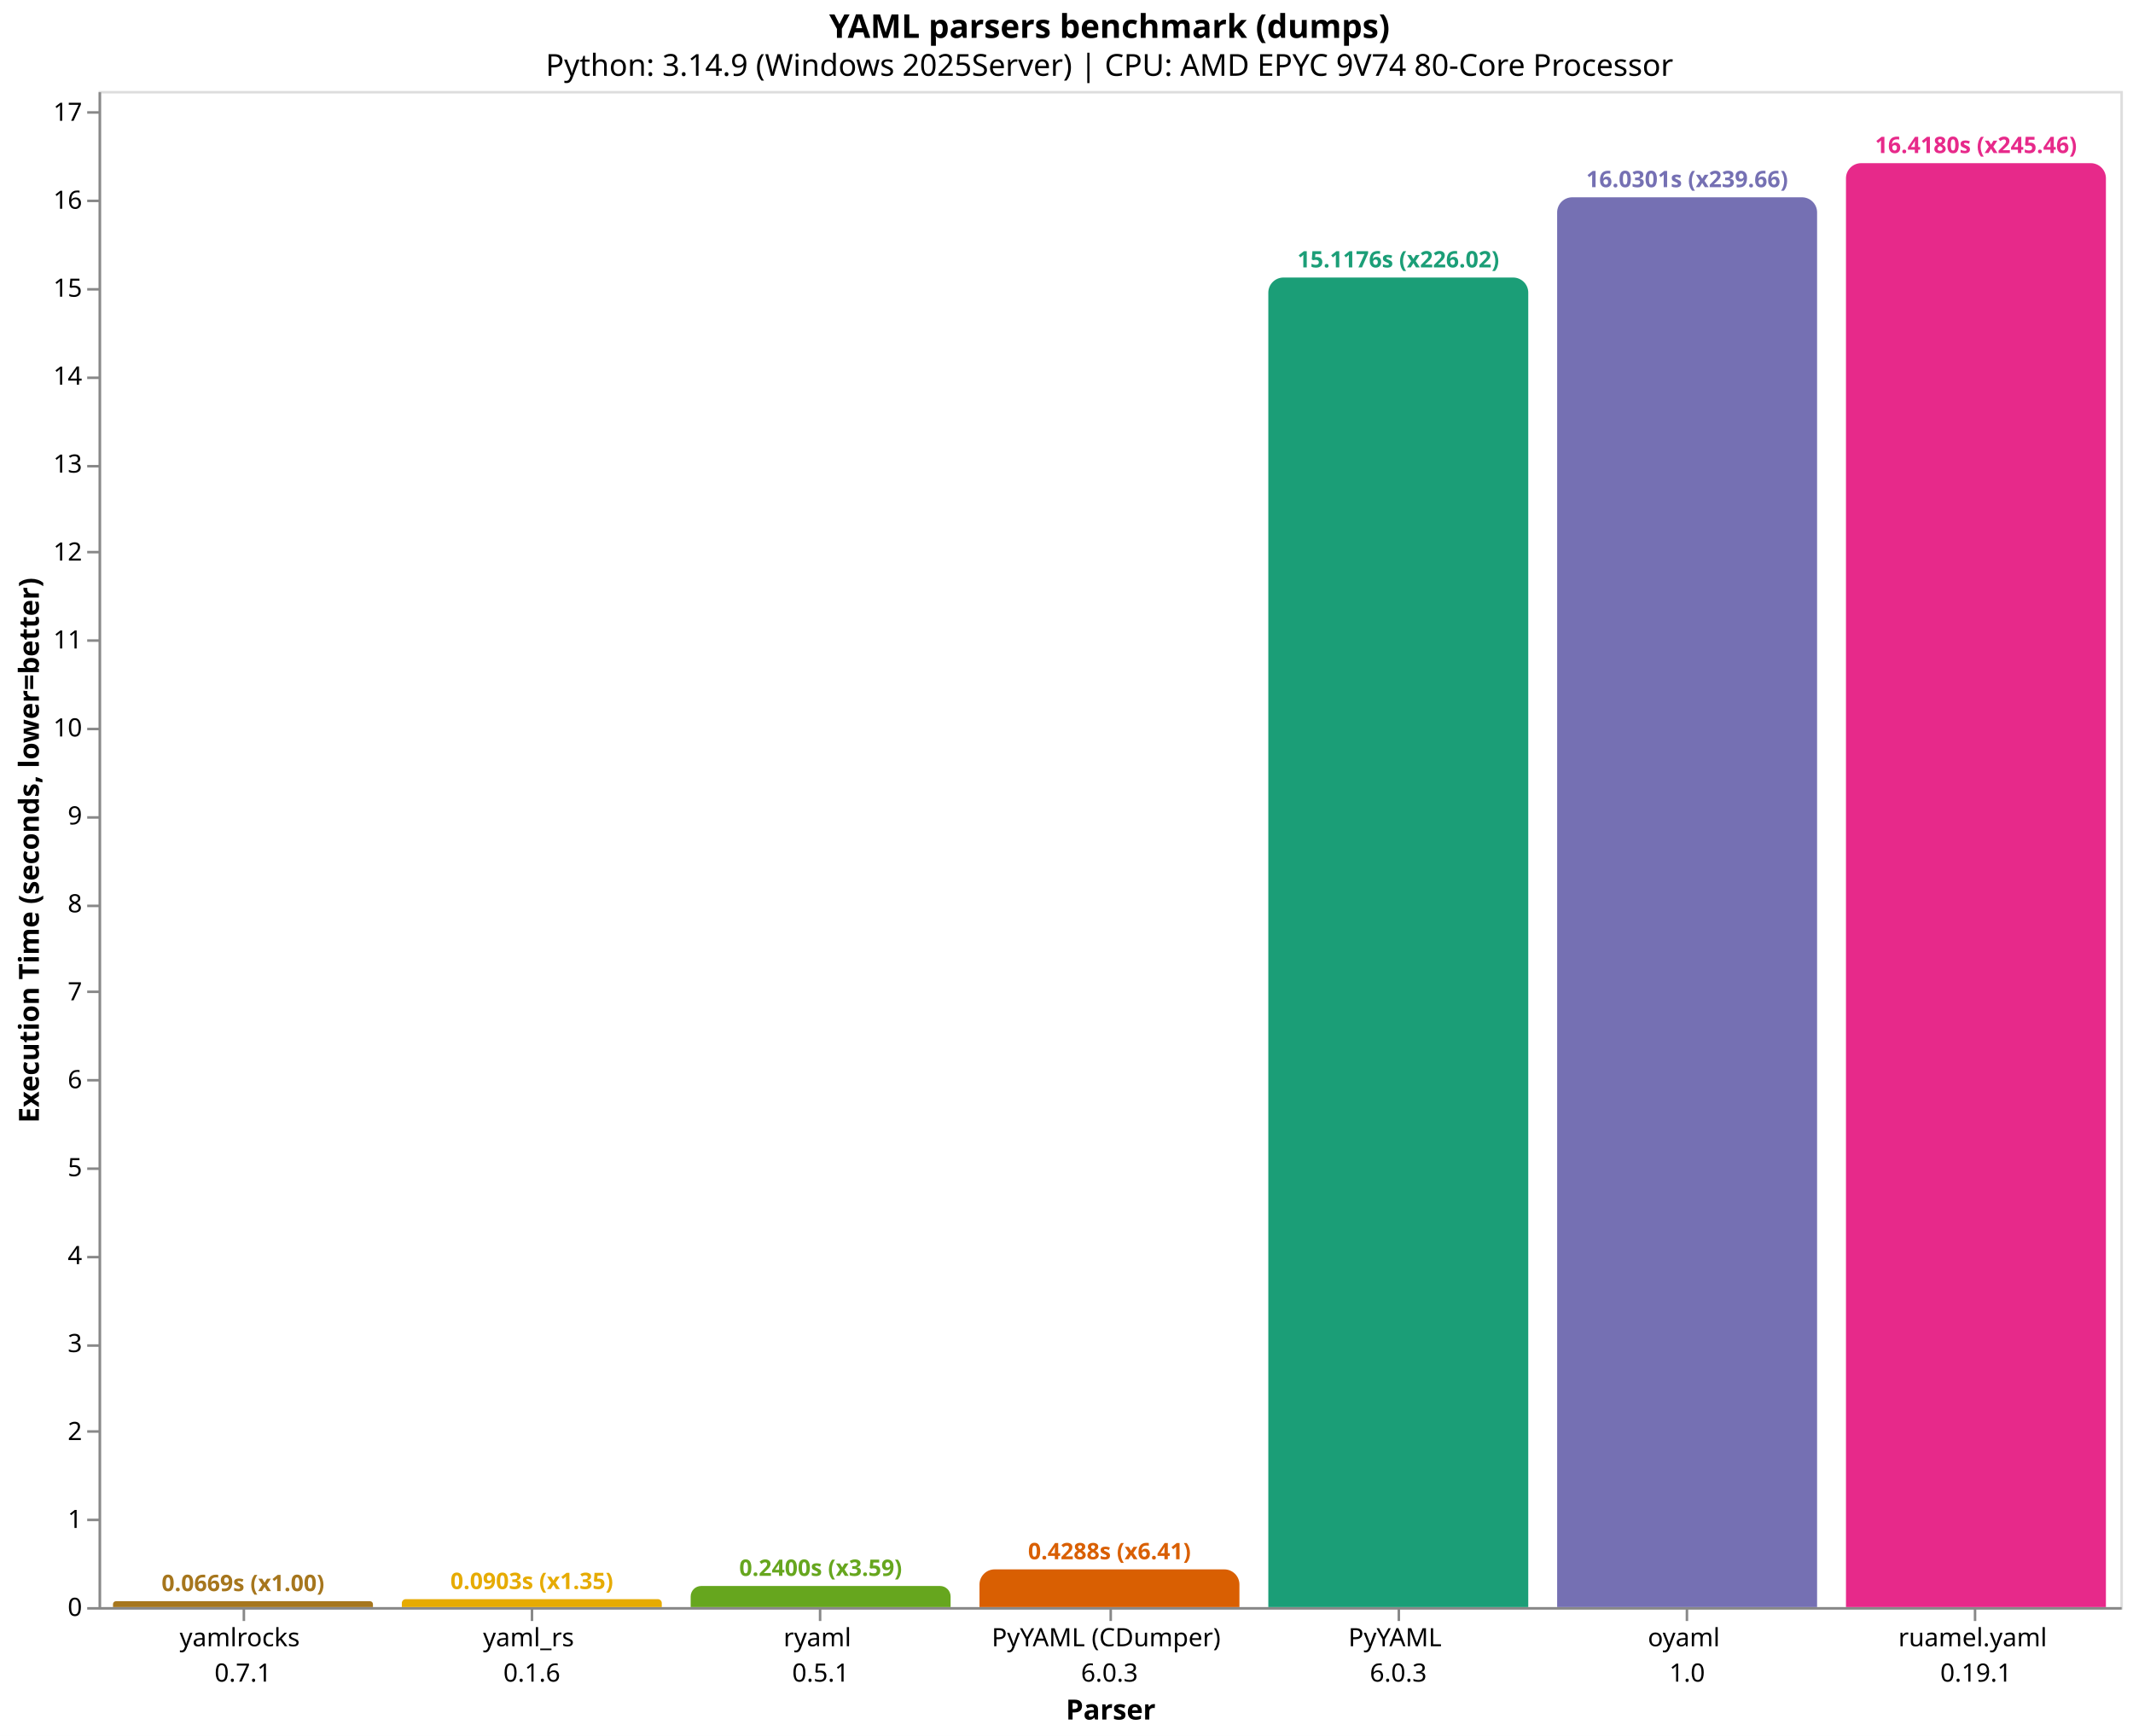
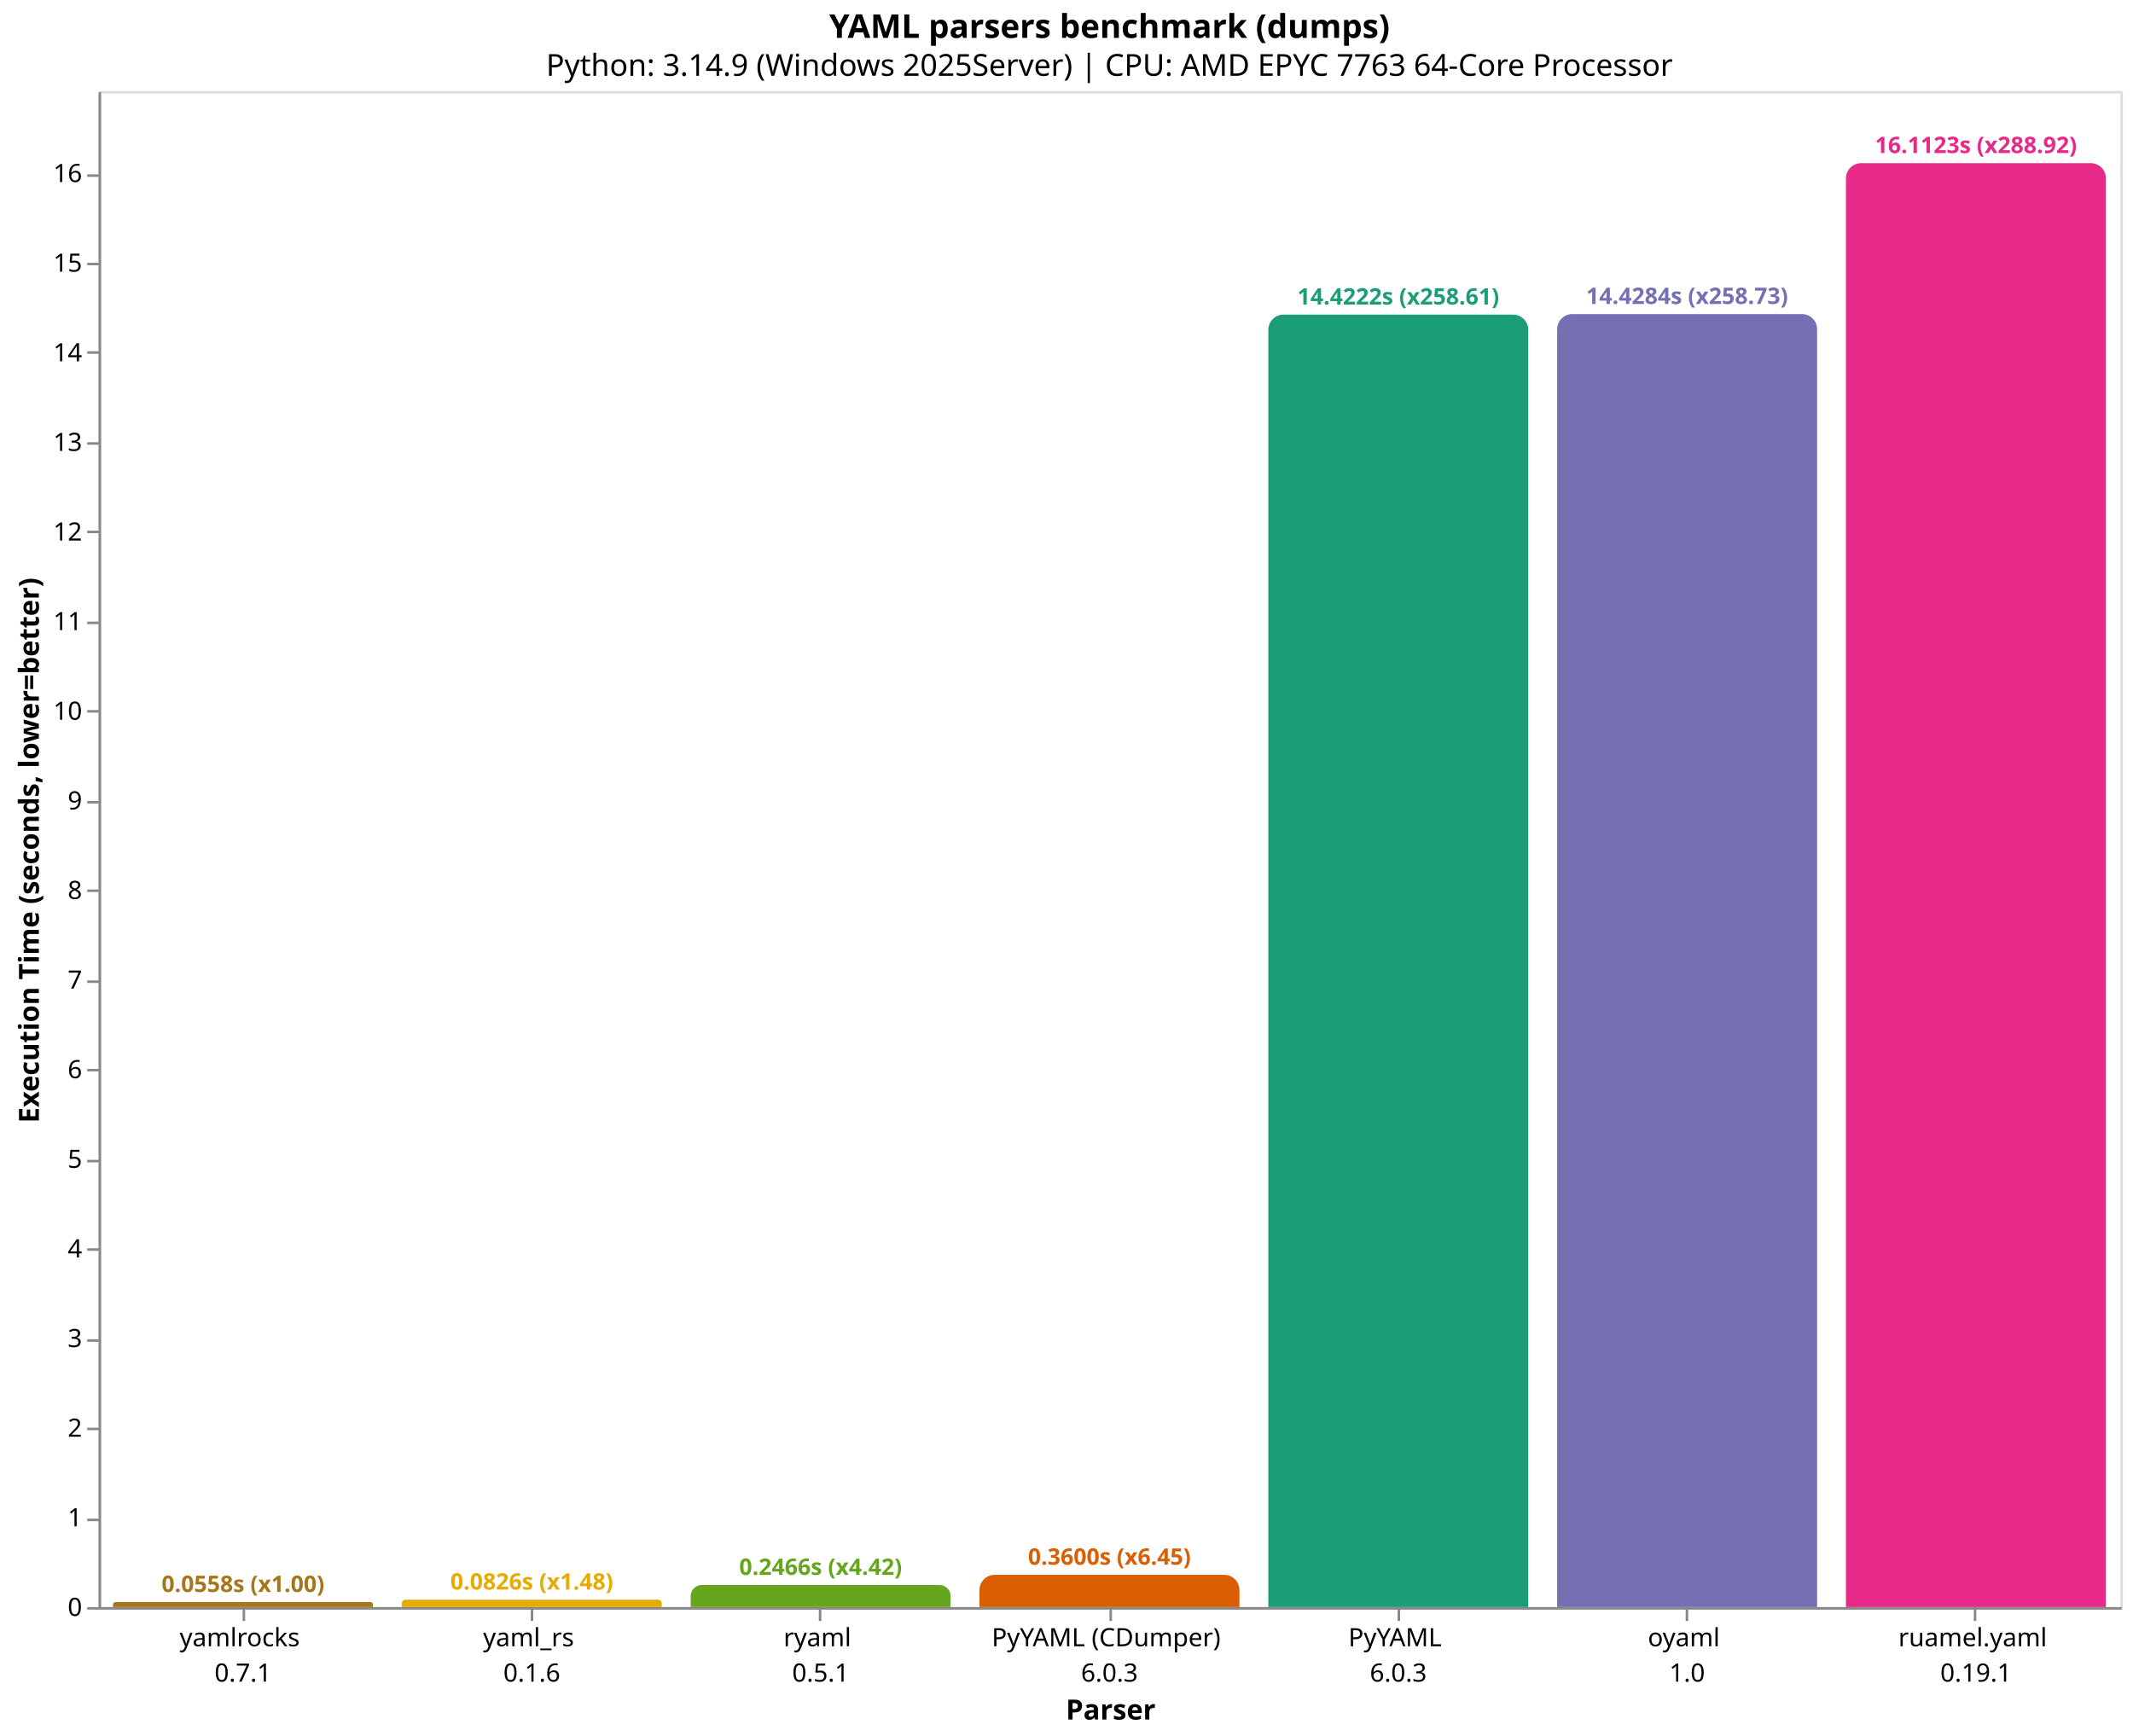
<svg xmlns="http://www.w3.org/2000/svg" version="1.1" class="marks" width="844" height="687" viewBox="0 0 844 687">
  <rect width="844" height="687" fill="white" />
  <g fill="none" stroke-miterlimit="10" transform="translate(39,36)">
    <g class="mark-group role-frame root" role="graphics-object" aria-roledescription="group mark container">
      <g transform="translate(0,0)">
        <path class="background" aria-hidden="true" d="M0.5,0.5h800v600h-800Z" stroke="#ddd" />
        <g>
          <g class="mark-group role-axis" role="graphics-symbol" aria-roledescription="axis" aria-label="X-axis titled 'Parser' for a discrete scale with 7 values: yamlrocks&#10;0.7.1, yaml_rs&#10;0.1.6, ryaml&#10;0.5.1, PyYAML (CDumper)&#10;6.0.3, PyYAML&#10;6.0.3, oyaml&#10;1.0, ruamel.yaml&#10;0.19.1">
            <g transform="translate(0.5,600.5)">
              <path class="background" aria-hidden="true" d="M0,0h0v0h0Z" pointer-events="none" />
              <g>
                <g class="mark-rule role-axis-tick" pointer-events="none">
                  <line transform="translate(57,0)" x2="0" y2="5" stroke="#888" stroke-width="1" opacity="1" />
                  <line transform="translate(171,0)" x2="0" y2="5" stroke="#888" stroke-width="1" opacity="1" />
                  <line transform="translate(285,0)" x2="0" y2="5" stroke="#888" stroke-width="1" opacity="1" />
                  <line transform="translate(400,0)" x2="0" y2="5" stroke="#888" stroke-width="1" opacity="1" />
                  <line transform="translate(514,0)" x2="0" y2="5" stroke="#888" stroke-width="1" opacity="1" />
                  <line transform="translate(628,0)" x2="0" y2="5" stroke="#888" stroke-width="1" opacity="1" />
                  <line transform="translate(742,0)" x2="0" y2="5" stroke="#888" stroke-width="1" opacity="1" />
                </g>
                <g class="mark-text role-axis-label" pointer-events="none">
                  <text text-anchor="middle" transform="translate(56.64286,15)" font-family="sans-serif" font-size="10px" fill="#000" opacity="1">
                    <tspan>yamlrocks</tspan>
                    <tspan x="0" dy="14">0.7.1</tspan>
                  </text>
                  <text text-anchor="middle" transform="translate(170.9286,15)" font-family="sans-serif" font-size="10px" fill="#000" opacity="1">
                    <tspan>yaml_rs</tspan>
                    <tspan x="0" dy="14">0.1.6</tspan>
                  </text>
                  <text text-anchor="middle" transform="translate(285.2143,15)" font-family="sans-serif" font-size="10px" fill="#000" opacity="1">
                    <tspan>ryaml</tspan>
                    <tspan x="0" dy="14">0.5.1</tspan>
                  </text>
                  <text text-anchor="middle" transform="translate(399.5,15)" font-family="sans-serif" font-size="10px" fill="#000" opacity="1">
                    <tspan>PyYAML (CDumper)</tspan>
                    <tspan x="0" dy="14">6.0.3</tspan>
                  </text>
                  <text text-anchor="middle" transform="translate(513.7857,15)" font-family="sans-serif" font-size="10px" fill="#000" opacity="1">
                    <tspan>PyYAML</tspan>
                    <tspan x="0" dy="14">6.0.3</tspan>
                  </text>
                  <text text-anchor="middle" transform="translate(628.0714,15)" font-family="sans-serif" font-size="10px" fill="#000" opacity="1">
                    <tspan>oyaml</tspan>
                    <tspan x="0" dy="14">1.0</tspan>
                  </text>
                  <text text-anchor="middle" transform="translate(742.3571,15)" font-family="sans-serif" font-size="10px" fill="#000" opacity="1">
                    <tspan>ruamel.yaml</tspan>
                    <tspan x="0" dy="14">0.19.1</tspan>
                  </text>
                </g>
                <g class="mark-rule role-axis-domain" pointer-events="none">
                  <line transform="translate(0,0)" x2="800" y2="0" stroke="#888" stroke-width="1" opacity="1" />
                </g>
                <g class="mark-text role-axis-title" pointer-events="none">
                  <text text-anchor="middle" transform="translate(400,44)" font-family="sans-serif" font-size="11px" font-weight="bold" fill="#000" opacity="1">Parser</text>
                </g>
              </g>
              <path class="foreground" aria-hidden="true" d="" pointer-events="none" display="none" />
            </g>
          </g>
          <g class="mark-group role-axis" role="graphics-symbol" aria-roledescription="axis" aria-label="Y-axis titled 'Execution Time (seconds, lower=better)' for a linear scale with values from 0 to 17">
            <g transform="translate(0.5,0.5)">
              <path class="background" aria-hidden="true" d="M0,0h0v0h0Z" pointer-events="none" />
              <g>
                <g class="mark-rule role-axis-tick" pointer-events="none">
                  <line transform="translate(0,600)" x2="-5" y2="0" stroke="#888" stroke-width="1" opacity="1" />
                  <line transform="translate(0,565)" x2="-5" y2="0" stroke="#888" stroke-width="1" opacity="1" />
-                   <line transform="translate(0,530)" x2="-5" y2="0" stroke="#888" stroke-width="1" opacity="1" />
-                   <line transform="translate(0,496)" x2="-5" y2="0" stroke="#888" stroke-width="1" opacity="1" />
-                   <line transform="translate(0,461)" x2="-5" y2="0" stroke="#888" stroke-width="1" opacity="1" />
-                   <line transform="translate(0,426)" x2="-5" y2="0" stroke="#888" stroke-width="1" opacity="1" />
-                   <line transform="translate(0,391)" x2="-5" y2="0" stroke="#888" stroke-width="1" opacity="1" />
-                   <line transform="translate(0,356)" x2="-5" y2="0" stroke="#888" stroke-width="1" opacity="1" />
-                   <line transform="translate(0,322)" x2="-5" y2="0" stroke="#888" stroke-width="1" opacity="1" />
-                   <line transform="translate(0,287)" x2="-5" y2="0" stroke="#888" stroke-width="1" opacity="1" />
-                   <line transform="translate(0,252)" x2="-5" y2="0" stroke="#888" stroke-width="1" opacity="1" />
-                   <line transform="translate(0,217)" x2="-5" y2="0" stroke="#888" stroke-width="1" opacity="1" />
-                   <line transform="translate(0,182)" x2="-5" y2="0" stroke="#888" stroke-width="1" opacity="1" />
-                   <line transform="translate(0,148)" x2="-5" y2="0" stroke="#888" stroke-width="1" opacity="1" />
-                   <line transform="translate(0,113)" x2="-5" y2="0" stroke="#888" stroke-width="1" opacity="1" />
-                   <line transform="translate(0,78)" x2="-5" y2="0" stroke="#888" stroke-width="1" opacity="1" />
-                   <line transform="translate(0,43)" x2="-5" y2="0" stroke="#888" stroke-width="1" opacity="1" />
-                   <line transform="translate(0,8)" x2="-5" y2="0" stroke="#888" stroke-width="1" opacity="1" />
+                   <line transform="translate(0,529)" x2="-5" y2="0" stroke="#888" stroke-width="1" opacity="1" />
+                   <line transform="translate(0,494)" x2="-5" y2="0" stroke="#888" stroke-width="1" opacity="1" />
+                   <line transform="translate(0,458)" x2="-5" y2="0" stroke="#888" stroke-width="1" opacity="1" />
+                   <line transform="translate(0,423)" x2="-5" y2="0" stroke="#888" stroke-width="1" opacity="1" />
+                   <line transform="translate(0,387)" x2="-5" y2="0" stroke="#888" stroke-width="1" opacity="1" />
+                   <line transform="translate(0,352)" x2="-5" y2="0" stroke="#888" stroke-width="1" opacity="1" />
+                   <line transform="translate(0,316)" x2="-5" y2="0" stroke="#888" stroke-width="1" opacity="1" />
+                   <line transform="translate(0,281)" x2="-5" y2="0" stroke="#888" stroke-width="1" opacity="1" />
+                   <line transform="translate(0,245)" x2="-5" y2="0" stroke="#888" stroke-width="1" opacity="1" />
+                   <line transform="translate(0,210)" x2="-5" y2="0" stroke="#888" stroke-width="1" opacity="1" />
+                   <line transform="translate(0,174)" x2="-5" y2="0" stroke="#888" stroke-width="1" opacity="1" />
+                   <line transform="translate(0,139)" x2="-5" y2="0" stroke="#888" stroke-width="1" opacity="1" />
+                   <line transform="translate(0,103)" x2="-5" y2="0" stroke="#888" stroke-width="1" opacity="1" />
+                   <line transform="translate(0,68)" x2="-5" y2="0" stroke="#888" stroke-width="1" opacity="1" />
+                   <line transform="translate(0,33)" x2="-5" y2="0" stroke="#888" stroke-width="1" opacity="1" />
                </g>
                <g class="mark-text role-axis-label" pointer-events="none">
                  <text text-anchor="end" transform="translate(-7,603)" font-family="sans-serif" font-size="10px" fill="#000" opacity="1">0</text>
-                   <text text-anchor="end" transform="translate(-7,568.195)" font-family="sans-serif" font-size="10px" fill="#000" opacity="1">1</text>
-                   <text text-anchor="end" transform="translate(-7,533.39)" font-family="sans-serif" font-size="10px" fill="#000" opacity="1">2</text>
-                   <text text-anchor="end" transform="translate(-7,498.585)" font-family="sans-serif" font-size="10px" fill="#000" opacity="1">3</text>
-                   <text text-anchor="end" transform="translate(-7,463.78)" font-family="sans-serif" font-size="10px" fill="#000" opacity="1">4</text>
-                   <text text-anchor="end" transform="translate(-7,428.975)" font-family="sans-serif" font-size="10px" fill="#000" opacity="1">5</text>
-                   <text text-anchor="end" transform="translate(-7,394.17)" font-family="sans-serif" font-size="10px" fill="#000" opacity="1">6</text>
-                   <text text-anchor="end" transform="translate(-7,359.365)" font-family="sans-serif" font-size="10px" fill="#000" opacity="1">7</text>
-                   <text text-anchor="end" transform="translate(-7,324.5601)" font-family="sans-serif" font-size="10px" fill="#000" opacity="1">8</text>
-                   <text text-anchor="end" transform="translate(-7,289.7551)" font-family="sans-serif" font-size="10px" fill="#000" opacity="1">9</text>
-                   <text text-anchor="end" transform="translate(-7,254.9501)" font-family="sans-serif" font-size="10px" fill="#000" opacity="1">10</text>
-                   <text text-anchor="end" transform="translate(-7,220.1451)" font-family="sans-serif" font-size="10px" fill="#000" opacity="1">11</text>
-                   <text text-anchor="end" transform="translate(-7,185.3401)" font-family="sans-serif" font-size="10px" fill="#000" opacity="1">12</text>
-                   <text text-anchor="end" transform="translate(-7,150.5351)" font-family="sans-serif" font-size="10px" fill="#000" opacity="1">13</text>
-                   <text text-anchor="end" transform="translate(-7,115.7301)" font-family="sans-serif" font-size="10px" fill="#000" opacity="1">14</text>
-                   <text text-anchor="end" transform="translate(-7,80.92511)" font-family="sans-serif" font-size="10px" fill="#000" opacity="1">15</text>
-                   <text text-anchor="end" transform="translate(-7,46.12011)" font-family="sans-serif" font-size="10px" fill="#000" opacity="1">16</text>
-                   <text text-anchor="end" transform="translate(-7,11.31512)" font-family="sans-serif" font-size="10px" fill="#000" opacity="1">17</text>
+                   <text text-anchor="end" transform="translate(-7,567.5347)" font-family="sans-serif" font-size="10px" fill="#000" opacity="1">1</text>
+                   <text text-anchor="end" transform="translate(-7,532.0695)" font-family="sans-serif" font-size="10px" fill="#000" opacity="1">2</text>
+                   <text text-anchor="end" transform="translate(-7,496.6042)" font-family="sans-serif" font-size="10px" fill="#000" opacity="1">3</text>
+                   <text text-anchor="end" transform="translate(-7,461.1389)" font-family="sans-serif" font-size="10px" fill="#000" opacity="1">4</text>
+                   <text text-anchor="end" transform="translate(-7,425.6736)" font-family="sans-serif" font-size="10px" fill="#000" opacity="1">5</text>
+                   <text text-anchor="end" transform="translate(-7,390.2084)" font-family="sans-serif" font-size="10px" fill="#000" opacity="1">6</text>
+                   <text text-anchor="end" transform="translate(-7,354.7431)" font-family="sans-serif" font-size="10px" fill="#000" opacity="1">7</text>
+                   <text text-anchor="end" transform="translate(-7,319.2778)" font-family="sans-serif" font-size="10px" fill="#000" opacity="1">8</text>
+                   <text text-anchor="end" transform="translate(-7,283.8125)" font-family="sans-serif" font-size="10px" fill="#000" opacity="1">9</text>
+                   <text text-anchor="end" transform="translate(-7,248.3473)" font-family="sans-serif" font-size="10px" fill="#000" opacity="1">10</text>
+                   <text text-anchor="end" transform="translate(-7,212.882)" font-family="sans-serif" font-size="10px" fill="#000" opacity="1">11</text>
+                   <text text-anchor="end" transform="translate(-7,177.4167)" font-family="sans-serif" font-size="10px" fill="#000" opacity="1">12</text>
+                   <text text-anchor="end" transform="translate(-7,141.9515)" font-family="sans-serif" font-size="10px" fill="#000" opacity="1">13</text>
+                   <text text-anchor="end" transform="translate(-7,106.4862)" font-family="sans-serif" font-size="10px" fill="#000" opacity="1">14</text>
+                   <text text-anchor="end" transform="translate(-7,71.02091)" font-family="sans-serif" font-size="10px" fill="#000" opacity="1">15</text>
+                   <text text-anchor="end" transform="translate(-7,35.55564)" font-family="sans-serif" font-size="10px" fill="#000" opacity="1">16</text>
                </g>
                <g class="mark-rule role-axis-domain" pointer-events="none">
                  <line transform="translate(0,600)" x2="0" y2="-600" stroke="#888" stroke-width="1" opacity="1" />
                </g>
                <g class="mark-text role-axis-title" pointer-events="none">
                  <text text-anchor="middle" transform="translate(-22.12305,300) rotate(-90) translate(0,-2)" font-family="sans-serif" font-size="11px" font-weight="bold" fill="#000" opacity="1">Execution Time (seconds, lower=better)</text>
                </g>
              </g>
              <path class="foreground" aria-hidden="true" d="" pointer-events="none" display="none" />
            </g>
          </g>
          <g class="mark-group role-scope" role="graphics-object" aria-roledescription="group mark container">
-             <g transform="translate(5.714286,597.672)">
-               <path class="background" aria-hidden="true" d="M1.164,0L101.693,0C102.336,0,102.857,0.522,102.857,1.164L102.857,2.328C102.857,2.328,102.857,2.328,102.857,2.328L0,2.328C0,2.328,0,2.328,0,2.328L0,1.164C0,0.522,0.522,0,1.164,0Z" />
+             <g transform="translate(5.714286,598.0222)">
+               <path class="background" aria-hidden="true" d="M0.989,0L101.868,0C102.414,0,102.857,0.443,102.857,0.989L102.857,1.978C102.857,1.978,102.857,1.978,102.857,1.978L0,1.978C0,1.978,0,1.978,0,1.978L0,0.989C0,0.443,0.443,0,0.989,0Z" />
              <g clip-path="url(#clip9)">
                <g class="mark-group role-scope" role="graphics-object" aria-roledescription="group mark container">
-                   <g transform="translate(0,-597.672)">
-                     <path class="background" aria-hidden="true" d="M0,0h102.857v0h-102.857Z" />
-                     <g>
-                       <g class="mark-rect role-mark layer_0_marks" role="graphics-object" aria-roledescription="rect mark container">
-                         <path aria-label="Parser: yamlrocks&#10;0.7.1; Execution Time (seconds, lower=better): 0.0668858666666; parser: yamlrocks; Execution Time (s): 0.0669; Slowdown: 1.00" role="graphics-symbol" aria-roledescription="bar" d="M0,597.672h102.857v2.328h-102.857Z" fill="#a6761d" />
-                       </g>
-                     </g>
-                     <path class="foreground" aria-hidden="true" d="" display="none" />
-                   </g>
-                 </g>
-               </g>
-               <path class="foreground" aria-hidden="true" d="" display="none" />
-             </g>
-             <g transform="translate(120,596.8578)">
-               <path class="background" aria-hidden="true" d="M1.571,0L101.286,0C102.153,0,102.857,0.704,102.857,1.571L102.857,3.142C102.857,3.142,102.857,3.142,102.857,3.142L0,3.142C0,3.142,0,3.142,0,3.142L0,1.571C0,0.704,0.704,0,1.571,0Z" />
+                   <g transform="translate(0,-598.0222)">
+                     <path class="background" aria-hidden="true" d="M0,0h102.857v0h-102.857Z" />
+                     <g>
+                       <g class="mark-rect role-mark layer_0_marks" role="graphics-object" aria-roledescription="rect mark container">
+                         <path aria-label="Parser: yamlrocks&#10;0.7.1; Execution Time (seconds, lower=better): 0.0557672; parser: yamlrocks; Execution Time (s): 0.0558; Slowdown: 1.00" role="graphics-symbol" aria-roledescription="bar" d="M0,598.022h102.857v1.978h-102.857Z" fill="#a6761d" />
+                       </g>
+                     </g>
+                     <path class="foreground" aria-hidden="true" d="" display="none" />
+                   </g>
+                 </g>
+               </g>
+               <path class="foreground" aria-hidden="true" d="" display="none" />
+             </g>
+             <g transform="translate(120,597.069)">
+               <path class="background" aria-hidden="true" d="M1.466,0L101.392,0C102.2,0,102.857,0.657,102.857,1.466L102.857,2.931C102.857,2.931,102.857,2.931,102.857,2.931L0,2.931C0,2.931,0,2.931,0,2.931L0,1.466C0,0.657,0.657,0,1.466,0Z" />
              <g clip-path="url(#clip10)">
                <g class="mark-group role-scope" role="graphics-object" aria-roledescription="group mark container">
-                   <g transform="translate(0,-596.8578)">
-                     <path class="background" aria-hidden="true" d="M0,0h102.857v0h-102.857Z" />
-                     <g>
-                       <g class="mark-rect role-mark layer_0_marks" role="graphics-object" aria-roledescription="rect mark container">
-                         <path aria-label="Parser: yaml_rs&#10;0.1.6; Execution Time (seconds, lower=better): 0.0902800666667; parser: yaml_rs; Execution Time (s): 0.0903; Slowdown: 1.35" role="graphics-symbol" aria-roledescription="bar" d="M0,596.858h102.857v3.142h-102.857Z" fill="#e6ab02" />
-                       </g>
-                     </g>
-                     <path class="foreground" aria-hidden="true" d="" display="none" />
-                   </g>
-                 </g>
-               </g>
-               <path class="foreground" aria-hidden="true" d="" display="none" />
-             </g>
-             <g transform="translate(234.2857,591.647)">
-               <path class="background" aria-hidden="true" d="M4.177,0L98.681,0C100.986,0,102.857,1.871,102.857,4.177L102.857,8.353C102.857,8.353,102.857,8.353,102.857,8.353L0,8.353C0,8.353,0,8.353,0,8.353L0,4.177C0,1.871,1.871,0,4.177,0Z" />
+                   <g transform="translate(0,-597.069)">
+                     <path class="background" aria-hidden="true" d="M0,0h102.857v0h-102.857Z" />
+                     <g>
+                       <g class="mark-rect role-mark layer_0_marks" role="graphics-object" aria-roledescription="rect mark container">
+                         <path aria-label="Parser: yaml_rs&#10;0.1.6; Execution Time (seconds, lower=better): 0.0826444666667; parser: yaml_rs; Execution Time (s): 0.0826; Slowdown: 1.48" role="graphics-symbol" aria-roledescription="bar" d="M0,597.069h102.857v2.931h-102.857Z" fill="#e6ab02" />
+                       </g>
+                     </g>
+                     <path class="foreground" aria-hidden="true" d="" display="none" />
+                   </g>
+                 </g>
+               </g>
+               <path class="foreground" aria-hidden="true" d="" display="none" />
+             </g>
+             <g transform="translate(234.2857,591.2558)">
+               <path class="background" aria-hidden="true" d="M4.372,0L98.485,0C100.898,0,102.857,1.959,102.857,4.372L102.857,8.744C102.857,8.744,102.857,8.744,102.857,8.744L0,8.744C0,8.744,0,8.744,0,8.744L0,4.372C0,1.959,1.959,0,4.372,0Z" />
              <g clip-path="url(#clip11)">
                <g class="mark-group role-scope" role="graphics-object" aria-roledescription="group mark container">
-                   <g transform="translate(0,-591.647)">
-                     <path class="background" aria-hidden="true" d="M0,0h102.857v0h-102.857Z" />
-                     <g>
-                       <g class="mark-rect role-mark layer_0_marks" role="graphics-object" aria-roledescription="rect mark container">
-                         <path aria-label="Parser: ryaml&#10;0.5.1; Execution Time (seconds, lower=better): 0.239995266667; parser: ryaml; Execution Time (s): 0.2400; Slowdown: 3.59" role="graphics-symbol" aria-roledescription="bar" d="M0,591.647h102.857v8.353h-102.857Z" fill="#66a61e" />
-                       </g>
-                     </g>
-                     <path class="foreground" aria-hidden="true" d="" display="none" />
-                   </g>
-                 </g>
-               </g>
-               <path class="foreground" aria-hidden="true" d="" display="none" />
-             </g>
-             <g transform="translate(348.5714,585.0752)">
-               <path class="background" aria-hidden="true" d="M6,0L96.857,0C100.169,0,102.857,2.689,102.857,6L102.857,14.925C102.857,14.925,102.857,14.925,102.857,14.925L0,14.925C0,14.925,0,14.925,0,14.925L0,6C0,2.689,2.689,0,6,0Z" />
+                   <g transform="translate(0,-591.2558)">
+                     <path class="background" aria-hidden="true" d="M0,0h102.857v0h-102.857Z" />
+                     <g>
+                       <g class="mark-rect role-mark layer_0_marks" role="graphics-object" aria-roledescription="rect mark container">
+                         <path aria-label="Parser: ryaml&#10;0.5.1; Execution Time (seconds, lower=better): 0.246557566667; parser: ryaml; Execution Time (s): 0.2466; Slowdown: 4.42" role="graphics-symbol" aria-roledescription="bar" d="M0,591.256h102.857v8.744h-102.857Z" fill="#66a61e" />
+                       </g>
+                     </g>
+                     <path class="foreground" aria-hidden="true" d="" display="none" />
+                   </g>
+                 </g>
+               </g>
+               <path class="foreground" aria-hidden="true" d="" display="none" />
+             </g>
+             <g transform="translate(348.5714,587.2338)">
+               <path class="background" aria-hidden="true" d="M6,0L96.857,0C100.169,0,102.857,2.689,102.857,6L102.857,12.766C102.857,12.766,102.857,12.766,102.857,12.766L0,12.766C0,12.766,0,12.766,0,12.766L0,6C0,2.689,2.689,0,6,0Z" />
              <g clip-path="url(#clip12)">
                <g class="mark-group role-scope" role="graphics-object" aria-roledescription="group mark container">
-                   <g transform="translate(0,-585.0752)">
-                     <path class="background" aria-hidden="true" d="M0,0h102.857v0h-102.857Z" />
-                     <g>
-                       <g class="mark-rect role-mark layer_0_marks" role="graphics-object" aria-roledescription="rect mark container">
-                         <path aria-label="Parser: PyYAML (CDumper)&#10;6.0.3; Execution Time (seconds, lower=better): 0.428813066667; parser: PyYAML (CDumper); Execution Time (s): 0.4288; Slowdown: 6.41" role="graphics-symbol" aria-roledescription="bar" d="M0,585.075h102.857v14.925h-102.857Z" fill="#d95f02" />
-                       </g>
-                     </g>
-                     <path class="foreground" aria-hidden="true" d="" display="none" />
-                   </g>
-                 </g>
-               </g>
-               <path class="foreground" aria-hidden="true" d="" display="none" />
-             </g>
-             <g transform="translate(462.8571,73.83042)">
-               <path class="background" aria-hidden="true" d="M6,0L96.857,0C100.169,0,102.857,2.689,102.857,6L102.857,526.17C102.857,526.17,102.857,526.17,102.857,526.17L0,526.17C0,526.17,0,526.17,0,526.17L0,6C0,2.689,2.689,0,6,0Z" />
+                   <g transform="translate(0,-587.2338)">
+                     <path class="background" aria-hidden="true" d="M0,0h102.857v0h-102.857Z" />
+                     <g>
+                       <g class="mark-rect role-mark layer_0_marks" role="graphics-object" aria-roledescription="rect mark container">
+                         <path aria-label="Parser: PyYAML (CDumper)&#10;6.0.3; Execution Time (seconds, lower=better): 0.359964; parser: PyYAML (CDumper); Execution Time (s): 0.3600; Slowdown: 6.45" role="graphics-symbol" aria-roledescription="bar" d="M0,587.234h102.857v12.766h-102.857Z" fill="#d95f02" />
+                       </g>
+                     </g>
+                     <path class="foreground" aria-hidden="true" d="" display="none" />
+                   </g>
+                 </g>
+               </g>
+               <path class="foreground" aria-hidden="true" d="" display="none" />
+             </g>
+             <g transform="translate(462.8571,88.51211)">
+               <path class="background" aria-hidden="true" d="M6,0L96.857,0C100.169,0,102.857,2.689,102.857,6L102.857,511.488C102.857,511.488,102.857,511.488,102.857,511.488L0,511.488C0,511.488,0,511.488,0,511.488L0,6C0,2.689,2.689,0,6,0Z" />
              <g clip-path="url(#clip13)">
                <g class="mark-group role-scope" role="graphics-object" aria-roledescription="group mark container">
-                   <g transform="translate(0,-73.83042)">
-                     <path class="background" aria-hidden="true" d="M0,0h102.857v0h-102.857Z" />
-                     <g>
-                       <g class="mark-rect role-mark layer_0_marks" role="graphics-object" aria-roledescription="rect mark container">
-                         <path aria-label="Parser: PyYAML&#10;6.0.3; Execution Time (seconds, lower=better): 15.1176466; parser: PyYAML; Execution Time (s): 15.1176; Slowdown: 226.02" role="graphics-symbol" aria-roledescription="bar" d="M0,73.83h102.857v526.17h-102.857Z" fill="#1b9e77" />
-                       </g>
-                     </g>
-                     <path class="foreground" aria-hidden="true" d="" display="none" />
-                   </g>
-                 </g>
-               </g>
-               <path class="foreground" aria-hidden="true" d="" display="none" />
-             </g>
-             <g transform="translate(577.1429,42.07216)">
-               <path class="background" aria-hidden="true" d="M6,0L96.857,0C100.169,0,102.857,2.689,102.857,6L102.857,557.928C102.857,557.928,102.857,557.928,102.857,557.928L0,557.928C0,557.928,0,557.928,0,557.928L0,6C0,2.689,2.689,0,6,0Z" />
+                   <g transform="translate(0,-88.51211)">
+                     <path class="background" aria-hidden="true" d="M0,0h102.857v0h-102.857Z" />
+                     <g>
+                       <g class="mark-rect role-mark layer_0_marks" role="graphics-object" aria-roledescription="rect mark container">
+                         <path aria-label="Parser: PyYAML&#10;6.0.3; Execution Time (seconds, lower=better): 14.4222179333; parser: PyYAML; Execution Time (s): 14.4222; Slowdown: 258.61" role="graphics-symbol" aria-roledescription="bar" d="M0,88.512h102.857v511.488h-102.857Z" fill="#1b9e77" />
+                       </g>
+                     </g>
+                     <path class="foreground" aria-hidden="true" d="" display="none" />
+                   </g>
+                 </g>
+               </g>
+               <path class="foreground" aria-hidden="true" d="" display="none" />
+             </g>
+             <g transform="translate(577.1429,88.2929)">
+               <path class="background" aria-hidden="true" d="M6,0L96.857,0C100.169,0,102.857,2.689,102.857,6L102.857,511.707C102.857,511.707,102.857,511.707,102.857,511.707L0,511.707C0,511.707,0,511.707,0,511.707L0,6C0,2.689,2.689,0,6,0Z" />
              <g clip-path="url(#clip14)">
                <g class="mark-group role-scope" role="graphics-object" aria-roledescription="group mark container">
-                   <g transform="translate(0,-42.07216)">
-                     <path class="background" aria-hidden="true" d="M0,0h102.857v0h-102.857Z" />
-                     <g>
-                       <g class="mark-rect role-mark layer_0_marks" role="graphics-object" aria-roledescription="rect mark container">
-                         <path aria-label="Parser: oyaml&#10;1.0; Execution Time (seconds, lower=better): 16.0301093333; parser: oyaml; Execution Time (s): 16.0301; Slowdown: 239.66" role="graphics-symbol" aria-roledescription="bar" d="M0,42.072h102.857v557.928h-102.857Z" fill="#7570b3" />
+                   <g transform="translate(0,-88.2929)">
+                     <path class="background" aria-hidden="true" d="M0,0h102.857v0h-102.857Z" />
+                     <g>
+                       <g class="mark-rect role-mark layer_0_marks" role="graphics-object" aria-roledescription="rect mark container">
+                         <path aria-label="Parser: oyaml&#10;1.0; Execution Time (seconds, lower=better): 14.4283989333; parser: oyaml; Execution Time (s): 14.4284; Slowdown: 258.73" role="graphics-symbol" aria-roledescription="bar" d="M0,88.293h102.857v511.707h-102.857Z" fill="#7570b3" />
                      </g>
                    </g>
                    <path class="foreground" aria-hidden="true" d="" display="none" />
                  </g>
                </g>
              </g>
              <path class="foreground" aria-hidden="true" d="" display="none" />
            </g>
            <g transform="translate(691.4286,28.57143)">
              <path class="background" aria-hidden="true" d="M6,0L96.857,0C100.169,0,102.857,2.689,102.857,6L102.857,571.429C102.857,571.429,102.857,571.429,102.857,571.429L0,571.429C0,571.429,0,571.429,0,571.429L0,6C0,2.689,2.689,0,6,0Z" />
              <g clip-path="url(#clip15)">
                <g class="mark-group role-scope" role="graphics-object" aria-roledescription="group mark container">
                  <g transform="translate(0,-28.57143)">
                    <path class="background" aria-hidden="true" d="M0,0h102.857v0h-102.857Z" />
                    <g>
                      <g class="mark-rect role-mark layer_0_marks" role="graphics-object" aria-roledescription="rect mark container">
-                         <path aria-label="Parser: ruamel.yaml&#10;0.19.1; Execution Time (seconds, lower=better): 16.4180057; parser: ruamel.yaml; Execution Time (s): 16.4180; Slowdown: 245.46" role="graphics-symbol" aria-roledescription="bar" d="M0,28.571h102.857v571.429h-102.857Z" fill="#e7298a" />
+                         <path aria-label="Parser: ruamel.yaml&#10;0.19.1; Execution Time (seconds, lower=better): 16.1123412333; parser: ruamel.yaml; Execution Time (s): 16.1123; Slowdown: 288.92" role="graphics-symbol" aria-roledescription="bar" d="M0,28.571h102.857v571.429h-102.857Z" fill="#e7298a" />
                      </g>
                    </g>
                    <path class="foreground" aria-hidden="true" d="" display="none" />
                  </g>
                </g>
              </g>
              <path class="foreground" aria-hidden="true" d="" display="none" />
            </g>
          </g>
          <g class="mark-text role-mark layer_1_marks" role="graphics-object" aria-roledescription="text mark container">
-             <text aria-label="Parser: yamlrocks&#10;0.7.1; Execution Time (seconds, lower=better): 0.0668858666666; parser: yamlrocks; label: 0.0669s (x1.00); Execution Time (s): 0.0669; Slowdown: 1.00" role="graphics-symbol" aria-roledescription="text mark" text-anchor="middle" transform="translate(57.14286,593.672)" font-family="sans-serif" font-size="9px" font-weight="bold" fill="#a6761d">0.0669s (x1.00)</text>
-             <text aria-label="Parser: yaml_rs&#10;0.1.6; Execution Time (seconds, lower=better): 0.0902800666667; parser: yaml_rs; label: 0.0903s (x1.35); Execution Time (s): 0.0903; Slowdown: 1.35" role="graphics-symbol" aria-roledescription="text mark" text-anchor="middle" transform="translate(171.4286,592.8578)" font-family="sans-serif" font-size="9px" font-weight="bold" fill="#e6ab02">0.0903s (x1.35)</text>
-             <text aria-label="Parser: ryaml&#10;0.5.1; Execution Time (seconds, lower=better): 0.239995266667; parser: ryaml; label: 0.2400s (x3.59); Execution Time (s): 0.2400; Slowdown: 3.59" role="graphics-symbol" aria-roledescription="text mark" text-anchor="middle" transform="translate(285.7143,587.647)" font-family="sans-serif" font-size="9px" font-weight="bold" fill="#66a61e">0.2400s (x3.59)</text>
-             <text aria-label="Parser: PyYAML (CDumper)&#10;6.0.3; Execution Time (seconds, lower=better): 0.428813066667; parser: PyYAML (CDumper); label: 0.4288s (x6.41); Execution Time (s): 0.4288; Slowdown: 6.41" role="graphics-symbol" aria-roledescription="text mark" text-anchor="middle" transform="translate(400,581.0752)" font-family="sans-serif" font-size="9px" font-weight="bold" fill="#d95f02">0.4288s (x6.41)</text>
-             <text aria-label="Parser: PyYAML&#10;6.0.3; Execution Time (seconds, lower=better): 15.1176466; parser: PyYAML; label: 15.1176s (x226.02); Execution Time (s): 15.1176; Slowdown: 226.02" role="graphics-symbol" aria-roledescription="text mark" text-anchor="middle" transform="translate(514.2857,69.83042)" font-family="sans-serif" font-size="9px" font-weight="bold" fill="#1b9e77">15.1176s (x226.02)</text>
-             <text aria-label="Parser: oyaml&#10;1.0; Execution Time (seconds, lower=better): 16.0301093333; parser: oyaml; label: 16.0301s (x239.66); Execution Time (s): 16.0301; Slowdown: 239.66" role="graphics-symbol" aria-roledescription="text mark" text-anchor="middle" transform="translate(628.5714,38.07216)" font-family="sans-serif" font-size="9px" font-weight="bold" fill="#7570b3">16.0301s (x239.66)</text>
-             <text aria-label="Parser: ruamel.yaml&#10;0.19.1; Execution Time (seconds, lower=better): 16.4180057; parser: ruamel.yaml; label: 16.4180s (x245.46); Execution Time (s): 16.4180; Slowdown: 245.46" role="graphics-symbol" aria-roledescription="text mark" text-anchor="middle" transform="translate(742.8571,24.57143)" font-family="sans-serif" font-size="9px" font-weight="bold" fill="#e7298a">16.4180s (x245.46)</text>
+             <text aria-label="Parser: yamlrocks&#10;0.7.1; Execution Time (seconds, lower=better): 0.0557672; parser: yamlrocks; label: 0.0558s (x1.00); Execution Time (s): 0.0558; Slowdown: 1.00" role="graphics-symbol" aria-roledescription="text mark" text-anchor="middle" transform="translate(57.14286,594.0222)" font-family="sans-serif" font-size="9px" font-weight="bold" fill="#a6761d">0.0558s (x1.00)</text>
+             <text aria-label="Parser: yaml_rs&#10;0.1.6; Execution Time (seconds, lower=better): 0.0826444666667; parser: yaml_rs; label: 0.0826s (x1.48); Execution Time (s): 0.0826; Slowdown: 1.48" role="graphics-symbol" aria-roledescription="text mark" text-anchor="middle" transform="translate(171.4286,593.069)" font-family="sans-serif" font-size="9px" font-weight="bold" fill="#e6ab02">0.0826s (x1.48)</text>
+             <text aria-label="Parser: ryaml&#10;0.5.1; Execution Time (seconds, lower=better): 0.246557566667; parser: ryaml; label: 0.2466s (x4.42); Execution Time (s): 0.2466; Slowdown: 4.42" role="graphics-symbol" aria-roledescription="text mark" text-anchor="middle" transform="translate(285.7143,587.2558)" font-family="sans-serif" font-size="9px" font-weight="bold" fill="#66a61e">0.2466s (x4.42)</text>
+             <text aria-label="Parser: PyYAML (CDumper)&#10;6.0.3; Execution Time (seconds, lower=better): 0.359964; parser: PyYAML (CDumper); label: 0.3600s (x6.45); Execution Time (s): 0.3600; Slowdown: 6.45" role="graphics-symbol" aria-roledescription="text mark" text-anchor="middle" transform="translate(400,583.2338)" font-family="sans-serif" font-size="9px" font-weight="bold" fill="#d95f02">0.3600s (x6.45)</text>
+             <text aria-label="Parser: PyYAML&#10;6.0.3; Execution Time (seconds, lower=better): 14.4222179333; parser: PyYAML; label: 14.4222s (x258.61); Execution Time (s): 14.4222; Slowdown: 258.61" role="graphics-symbol" aria-roledescription="text mark" text-anchor="middle" transform="translate(514.2857,84.51211)" font-family="sans-serif" font-size="9px" font-weight="bold" fill="#1b9e77">14.4222s (x258.61)</text>
+             <text aria-label="Parser: oyaml&#10;1.0; Execution Time (seconds, lower=better): 14.4283989333; parser: oyaml; label: 14.4284s (x258.73); Execution Time (s): 14.4284; Slowdown: 258.73" role="graphics-symbol" aria-roledescription="text mark" text-anchor="middle" transform="translate(628.5714,84.2929)" font-family="sans-serif" font-size="9px" font-weight="bold" fill="#7570b3">14.4284s (x258.73)</text>
+             <text aria-label="Parser: ruamel.yaml&#10;0.19.1; Execution Time (seconds, lower=better): 16.1123412333; parser: ruamel.yaml; label: 16.1123s (x288.92); Execution Time (s): 16.1123; Slowdown: 288.92" role="graphics-symbol" aria-roledescription="text mark" text-anchor="middle" transform="translate(742.8571,24.57143)" font-family="sans-serif" font-size="9px" font-weight="bold" fill="#e7298a">16.1123s (x288.92)</text>
          </g>
          <g class="mark-group role-title">
            <g transform="translate(400,-31)">
              <path class="background" aria-hidden="true" d="M0,0h0v0h0Z" pointer-events="none" />
              <g>
                <g class="mark-text role-title-text" role="graphics-symbol" aria-roledescription="title" aria-label="Title text 'YAML parsers benchmark (dumps)'" pointer-events="none">
                  <text text-anchor="middle" transform="translate(0,10)" font-family="sans-serif" font-size="13px" font-weight="bold" fill="#000" opacity="1">YAML parsers benchmark (dumps)</text>
                </g>
-                 <g class="mark-text role-title-subtitle" role="graphics-symbol" aria-roledescription="subtitle" aria-label="Subtitle text 'Python: 3.14.9 (Windows 2025Server) | CPU: AMD EPYC 9V74 80-Core Processor'" pointer-events="none">
-                   <text text-anchor="middle" transform="translate(0,25)" font-family="sans-serif" font-size="12px" fill="#000" opacity="1">Python: 3.14.9 (Windows 2025Server) | CPU: AMD EPYC 9V74 80-Core Processor</text>
+                 <g class="mark-text role-title-subtitle" role="graphics-symbol" aria-roledescription="subtitle" aria-label="Subtitle text 'Python: 3.14.9 (Windows 2025Server) | CPU: AMD EPYC 7763 64-Core Processor'" pointer-events="none">
+                   <text text-anchor="middle" transform="translate(0,25)" font-family="sans-serif" font-size="12px" fill="#000" opacity="1">Python: 3.14.9 (Windows 2025Server) | CPU: AMD EPYC 7763 64-Core Processor</text>
                </g>
              </g>
              <path class="foreground" aria-hidden="true" d="" pointer-events="none" display="none" />
            </g>
          </g>
        </g>
        <path class="foreground" aria-hidden="true" d="" display="none" />
      </g>
    </g>
  </g>
  <defs>
    <clipPath id="clip9">
-       <path d="M1.164,0L101.693,0C102.336,0,102.857,0.522,102.857,1.164L102.857,2.328C102.857,2.328,102.857,2.328,102.857,2.328L0,2.328C0,2.328,0,2.328,0,2.328L0,1.164C0,0.522,0.522,0,1.164,0Z" />
+       <path d="M0.989,0L101.868,0C102.414,0,102.857,0.443,102.857,0.989L102.857,1.978C102.857,1.978,102.857,1.978,102.857,1.978L0,1.978C0,1.978,0,1.978,0,1.978L0,0.989C0,0.443,0.443,0,0.989,0Z" />
    </clipPath>
    <clipPath id="clip10">
-       <path d="M1.571,0L101.286,0C102.153,0,102.857,0.704,102.857,1.571L102.857,3.142C102.857,3.142,102.857,3.142,102.857,3.142L0,3.142C0,3.142,0,3.142,0,3.142L0,1.571C0,0.704,0.704,0,1.571,0Z" />
+       <path d="M1.466,0L101.392,0C102.2,0,102.857,0.657,102.857,1.466L102.857,2.931C102.857,2.931,102.857,2.931,102.857,2.931L0,2.931C0,2.931,0,2.931,0,2.931L0,1.466C0,0.657,0.657,0,1.466,0Z" />
    </clipPath>
    <clipPath id="clip11">
-       <path d="M4.177,0L98.681,0C100.986,0,102.857,1.871,102.857,4.177L102.857,8.353C102.857,8.353,102.857,8.353,102.857,8.353L0,8.353C0,8.353,0,8.353,0,8.353L0,4.177C0,1.871,1.871,0,4.177,0Z" />
+       <path d="M4.372,0L98.485,0C100.898,0,102.857,1.959,102.857,4.372L102.857,8.744C102.857,8.744,102.857,8.744,102.857,8.744L0,8.744C0,8.744,0,8.744,0,8.744L0,4.372C0,1.959,1.959,0,4.372,0Z" />
    </clipPath>
    <clipPath id="clip12">
-       <path d="M6,0L96.857,0C100.169,0,102.857,2.689,102.857,6L102.857,14.925C102.857,14.925,102.857,14.925,102.857,14.925L0,14.925C0,14.925,0,14.925,0,14.925L0,6C0,2.689,2.689,0,6,0Z" />
+       <path d="M6,0L96.857,0C100.169,0,102.857,2.689,102.857,6L102.857,12.766C102.857,12.766,102.857,12.766,102.857,12.766L0,12.766C0,12.766,0,12.766,0,12.766L0,6C0,2.689,2.689,0,6,0Z" />
    </clipPath>
    <clipPath id="clip13">
-       <path d="M6,0L96.857,0C100.169,0,102.857,2.689,102.857,6L102.857,526.17C102.857,526.17,102.857,526.17,102.857,526.17L0,526.17C0,526.17,0,526.17,0,526.17L0,6C0,2.689,2.689,0,6,0Z" />
+       <path d="M6,0L96.857,0C100.169,0,102.857,2.689,102.857,6L102.857,511.488C102.857,511.488,102.857,511.488,102.857,511.488L0,511.488C0,511.488,0,511.488,0,511.488L0,6C0,2.689,2.689,0,6,0Z" />
    </clipPath>
    <clipPath id="clip14">
-       <path d="M6,0L96.857,0C100.169,0,102.857,2.689,102.857,6L102.857,557.928C102.857,557.928,102.857,557.928,102.857,557.928L0,557.928C0,557.928,0,557.928,0,557.928L0,6C0,2.689,2.689,0,6,0Z" />
+       <path d="M6,0L96.857,0C100.169,0,102.857,2.689,102.857,6L102.857,511.707C102.857,511.707,102.857,511.707,102.857,511.707L0,511.707C0,511.707,0,511.707,0,511.707L0,6C0,2.689,2.689,0,6,0Z" />
    </clipPath>
    <clipPath id="clip15">
      <path d="M6,0L96.857,0C100.169,0,102.857,2.689,102.857,6L102.857,571.429C102.857,571.429,102.857,571.429,102.857,571.429L0,571.429C0,571.429,0,571.429,0,571.429L0,6C0,2.689,2.689,0,6,0Z" />
    </clipPath>
  </defs>
</svg>
